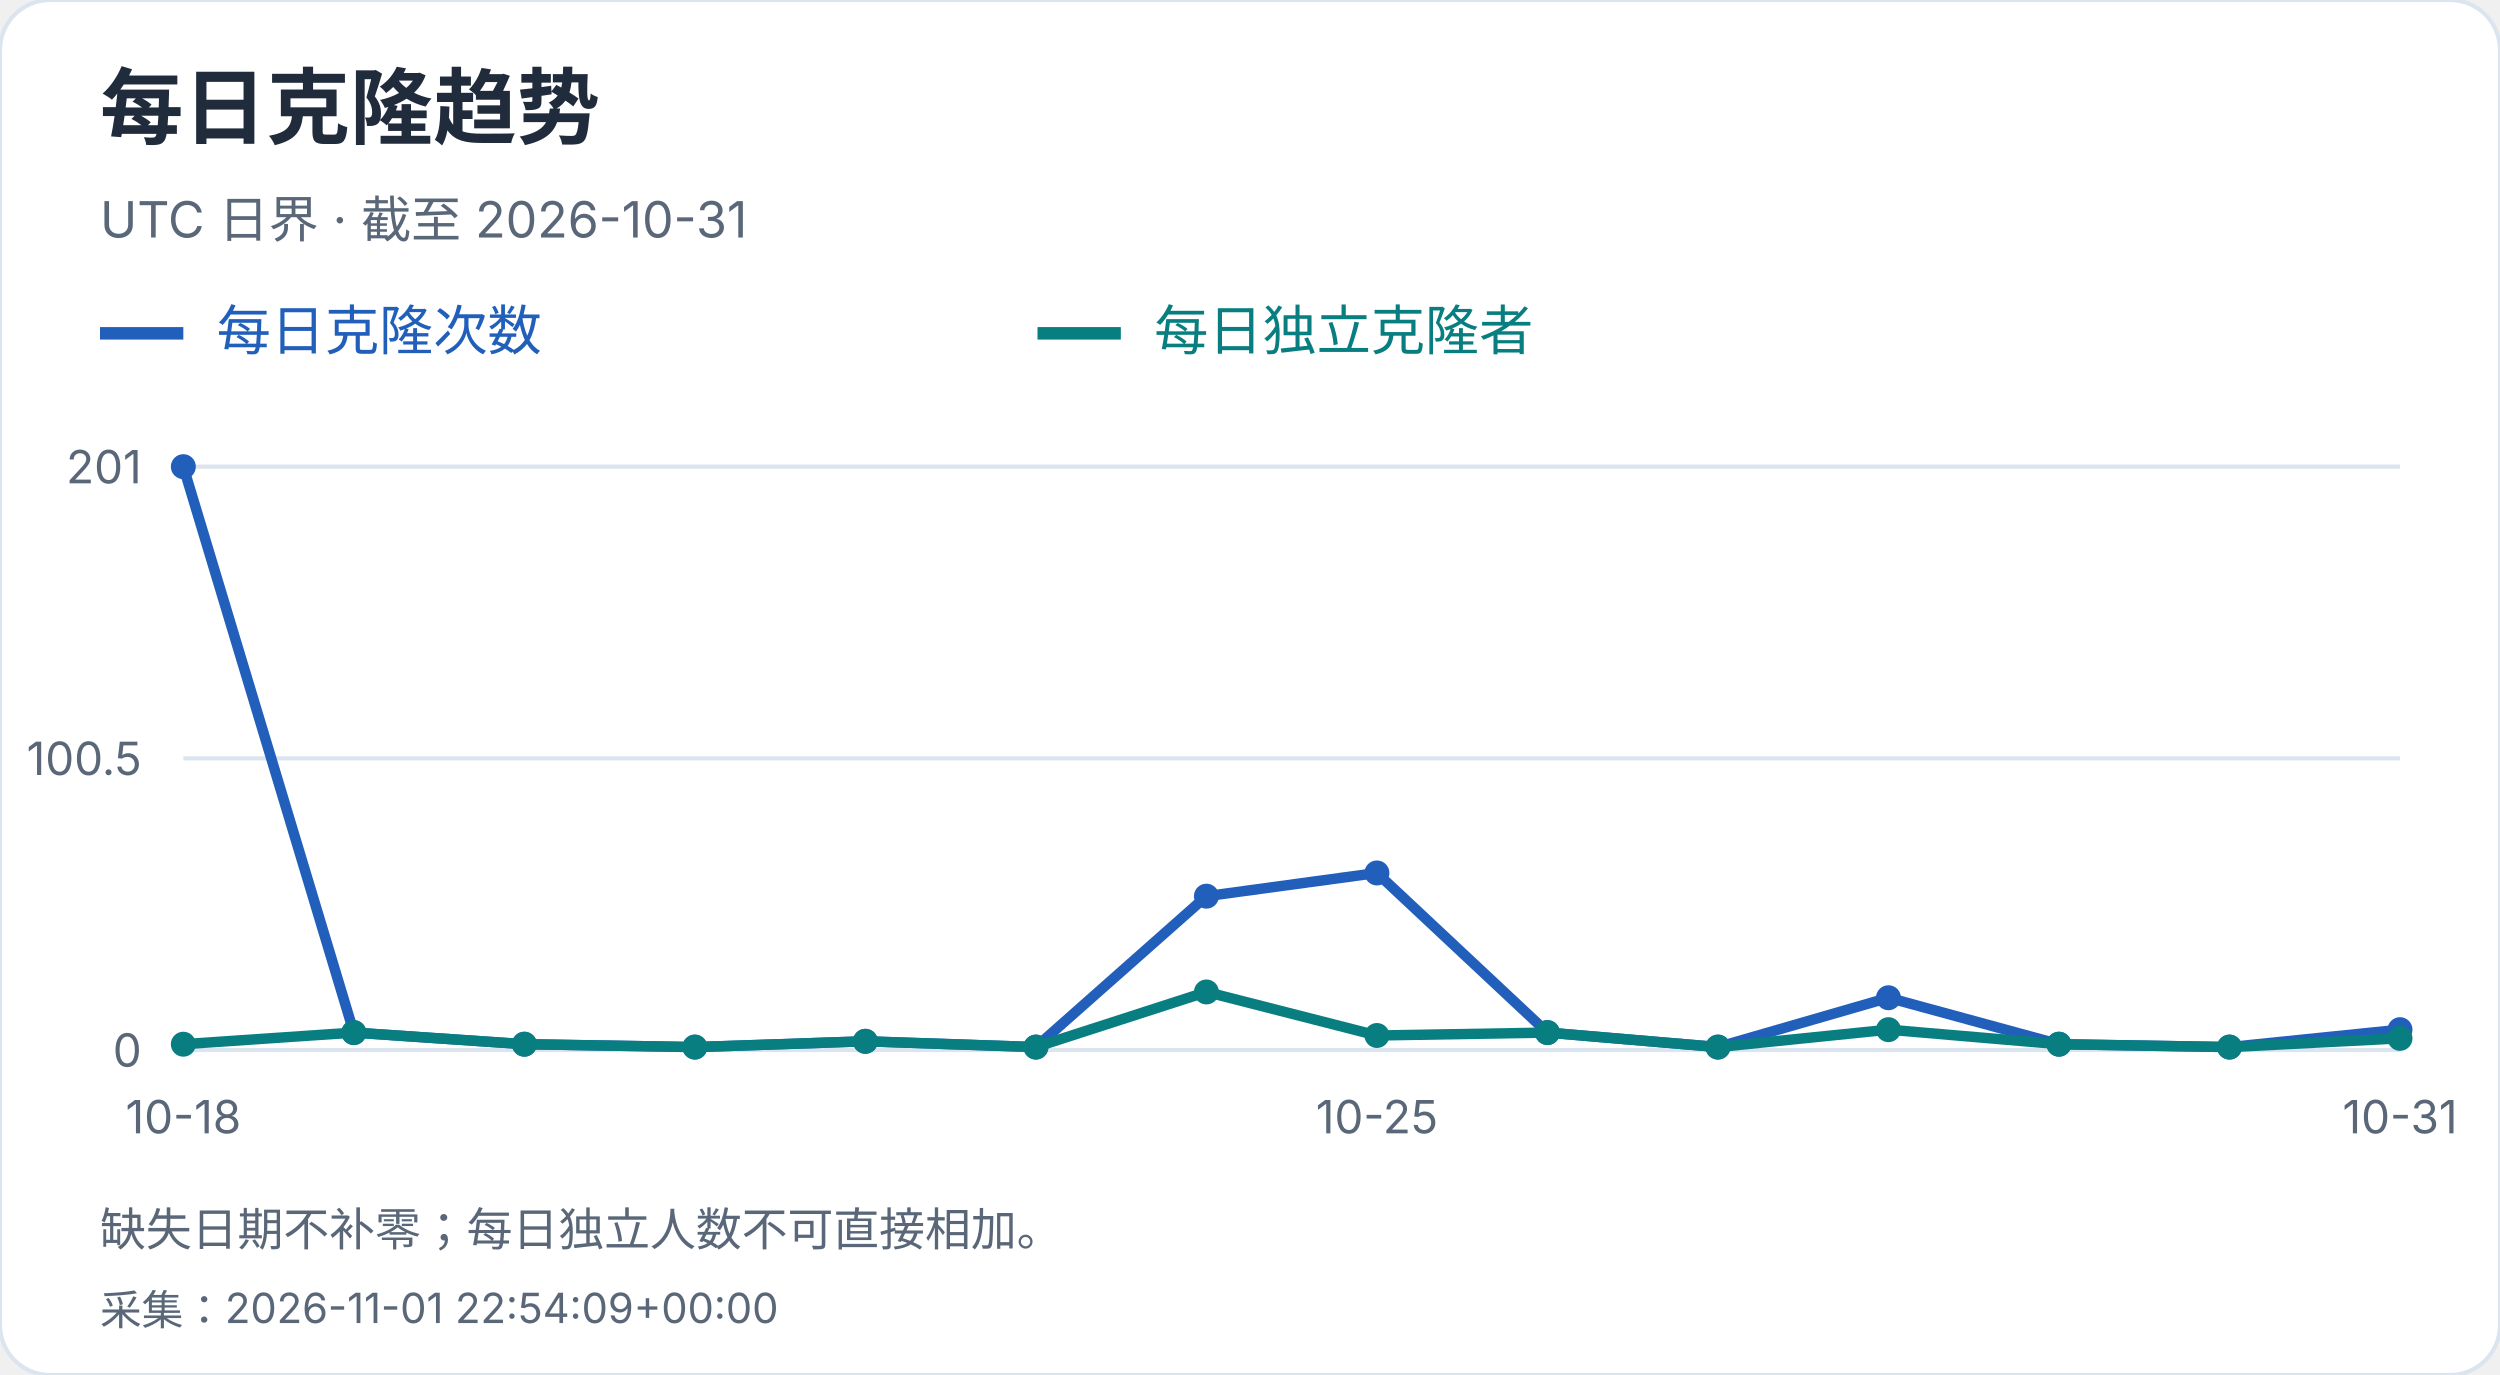
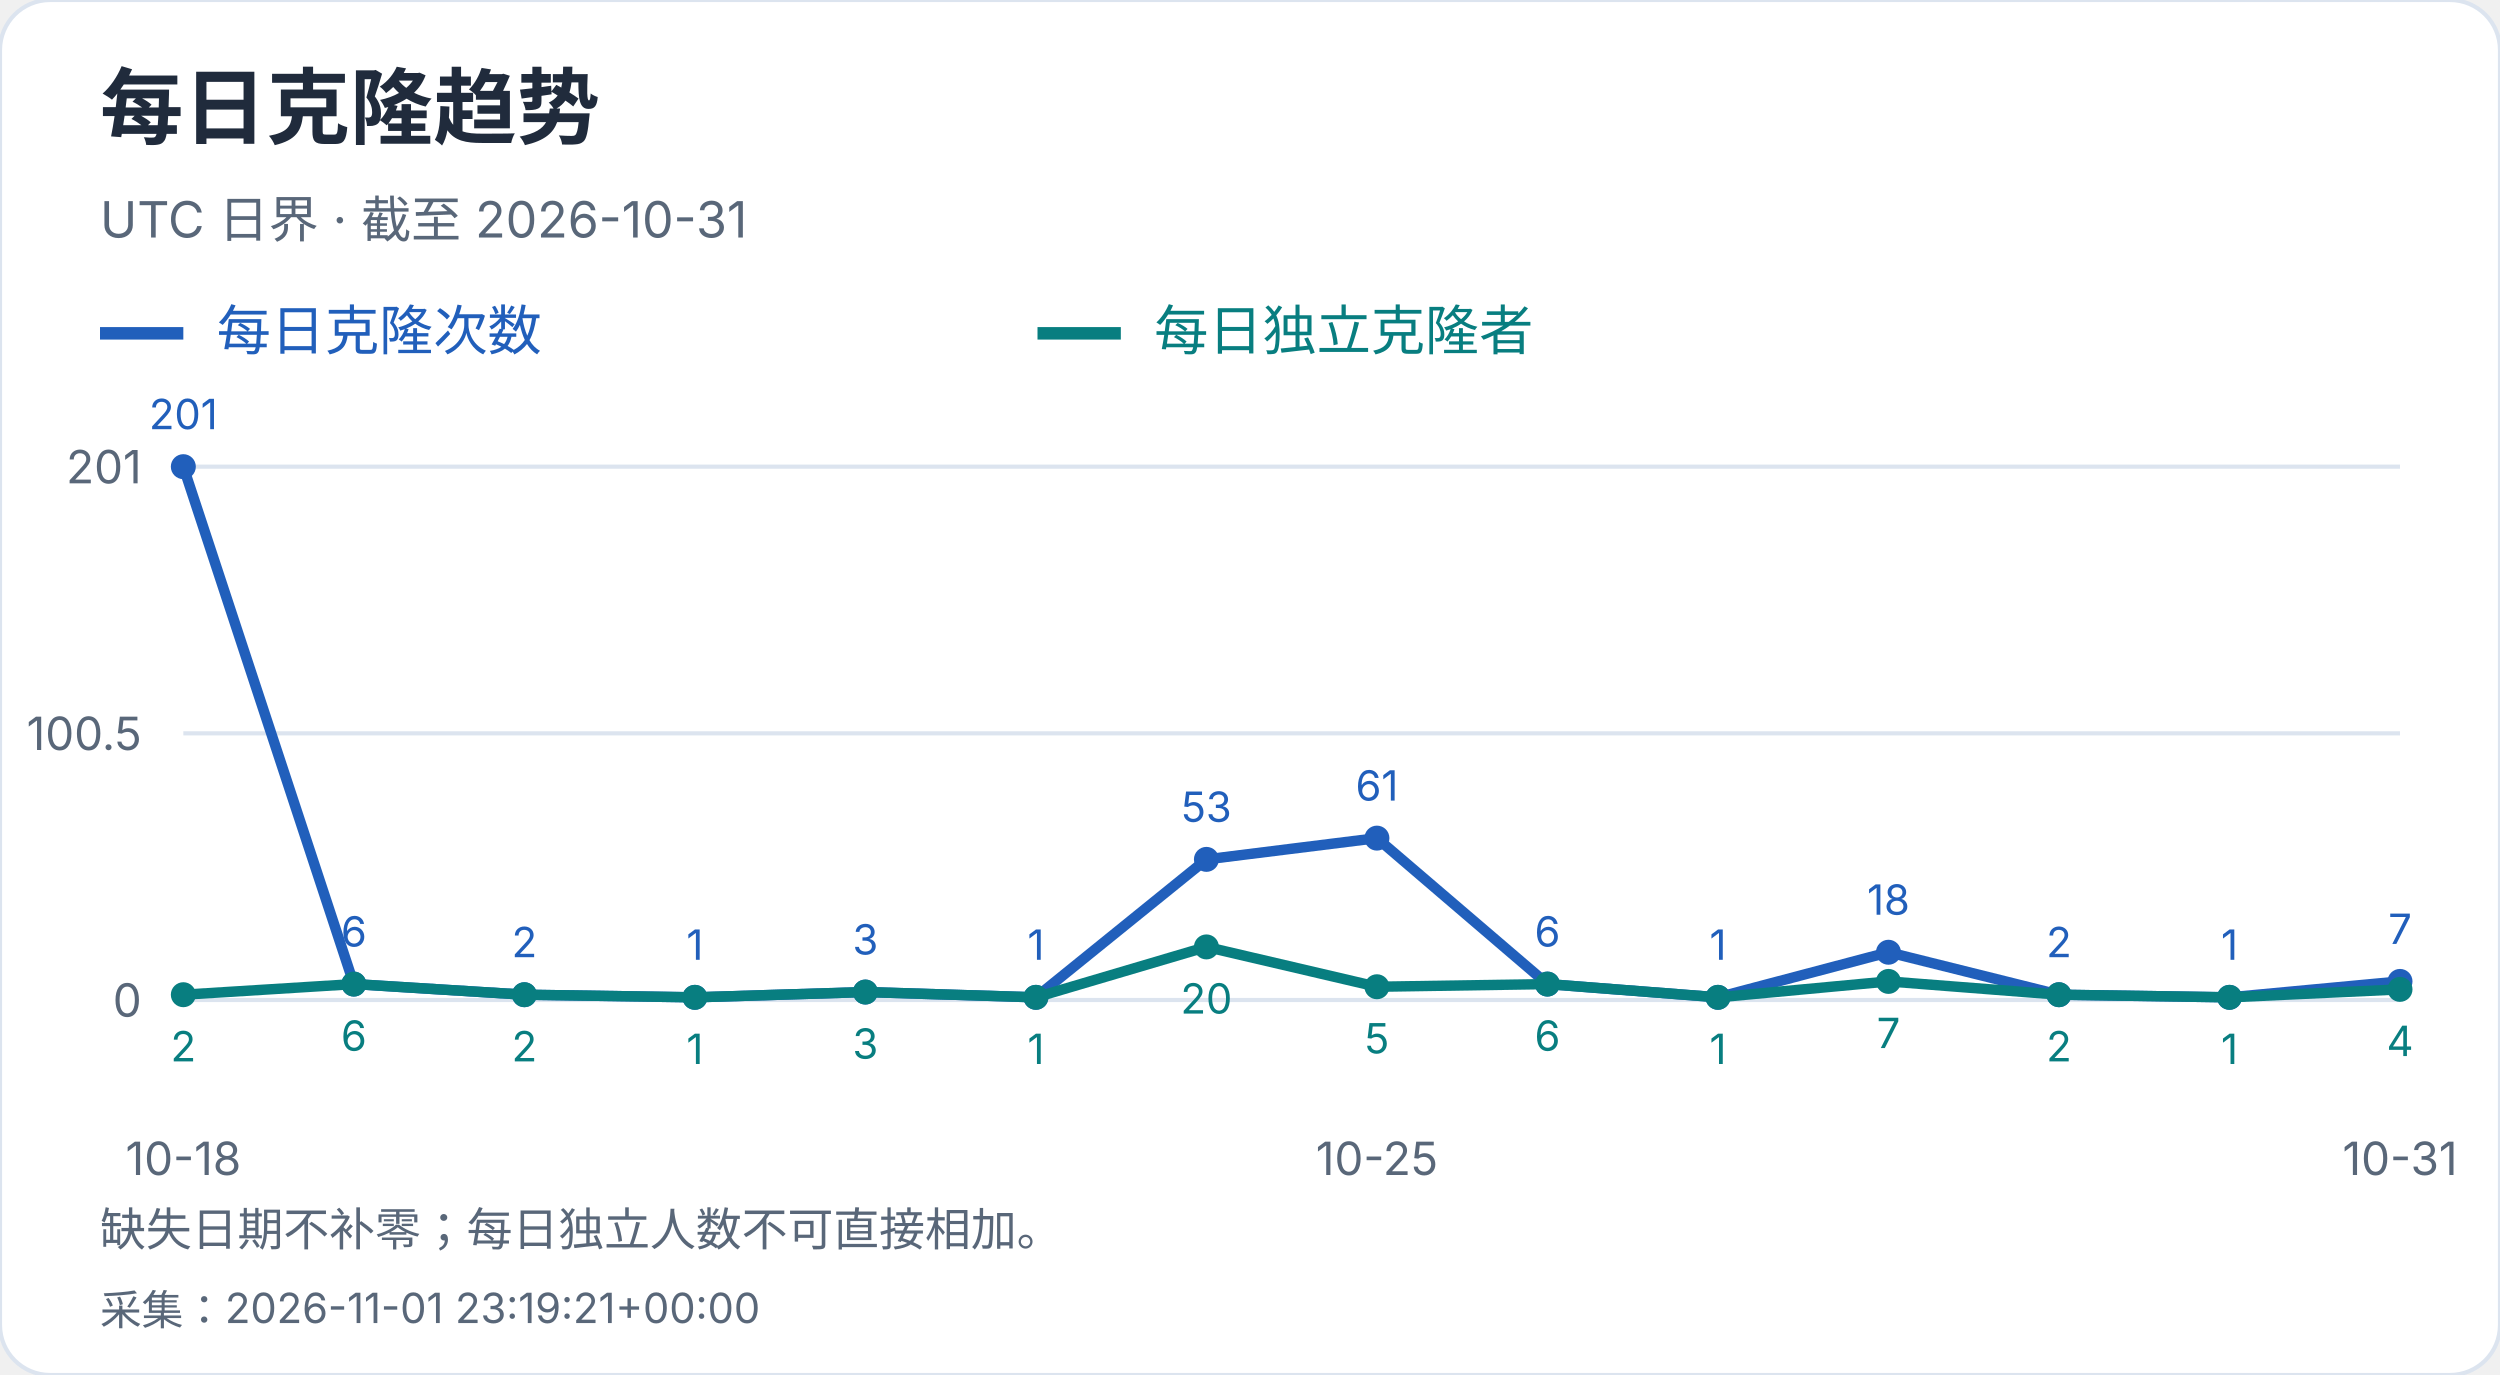
<svg xmlns="http://www.w3.org/2000/svg" width="600" height="330" viewBox="0 0 600 330" role="img" aria-label="每日克隆趋势">
  <style>text{font-family:-apple-system,BlinkMacSystemFont,"Segoe UI","PingFang SC","Microsoft YaHei",sans-serif;font-variant-numeric:tabular-nums}</style>
  <rect width="600" height="330" rx="12" fill="white" stroke="#dce4ef" />
  <text x="24" y="33" font-size="20" fill="#202b3c" font-weight="650" text-anchor="start">每日克隆趋势</text>
  <text x="24" y="57" font-size="12" fill="#596779" font-weight="400" text-anchor="start">UTC 日界 · 截至 2026-10-31</text>
  <path d="M24 80h20" stroke="#215fbb" stroke-width="3" />
  <text x="52" y="84" font-size="13" fill="#215fbb" font-weight="400" text-anchor="start">每日克隆次数</text>
  <path d="M249 80h20" stroke="#087e80" stroke-width="3" />
  <text x="277" y="84" font-size="13" fill="#087e80" font-weight="400" text-anchor="start">每日独立克隆者</text>
-   <path d="M44 252.0H576" stroke="#dce4ef" />
-   <text x="34" y="256.0" font-size="11" fill="#596779" font-weight="400" text-anchor="end">0</text>
-   <path d="M44 182.0H576" stroke="#dce4ef" />
-   <text x="34" y="186.0" font-size="11" fill="#596779" font-weight="400" text-anchor="end">100.5</text>
+   <path d="M44 240.0H576" stroke="#dce4ef" />
+   <text x="34" y="244.0" font-size="11" fill="#596779" font-weight="400" text-anchor="end">0</text>
+   <path d="M44 176.0H576" stroke="#dce4ef" />
+   <text x="34" y="180.0" font-size="11" fill="#596779" font-weight="400" text-anchor="end">100.5</text>
  <path d="M44 112.0H576" stroke="#dce4ef" />
  <text x="34" y="116.0" font-size="11" fill="#596779" font-weight="400" text-anchor="end">201</text>
  <circle cx="44.00" cy="112.00" r="3" fill="#215fbb" />
-   <circle cx="84.92" cy="247.82" r="3" fill="#215fbb" />
-   <circle cx="125.85" cy="250.61" r="3" fill="#215fbb" />
-   <circle cx="166.77" cy="251.30" r="3" fill="#215fbb" />
-   <circle cx="207.69" cy="249.91" r="3" fill="#215fbb" />
-   <circle cx="248.62" cy="251.30" r="3" fill="#215fbb" />
-   <circle cx="289.54" cy="215.08" r="3" fill="#215fbb" />
-   <circle cx="330.46" cy="209.51" r="3" fill="#215fbb" />
-   <circle cx="371.38" cy="247.82" r="3" fill="#215fbb" />
-   <circle cx="412.31" cy="251.30" r="3" fill="#215fbb" />
-   <circle cx="453.23" cy="239.46" r="3" fill="#215fbb" />
-   <circle cx="494.15" cy="250.61" r="3" fill="#215fbb" />
-   <circle cx="535.08" cy="251.30" r="3" fill="#215fbb" />
-   <circle cx="576.00" cy="247.12" r="3" fill="#215fbb" />
-   <polyline points="44.00,112.00 84.92,247.82 125.85,250.61 166.77,251.30 207.69,249.91 248.62,251.30 289.54,215.08 330.46,209.51 371.38,247.82 412.31,251.30 453.23,239.46 494.15,250.61 535.08,251.30 576.00,247.12" fill="none" stroke="#215fbb" stroke-width="2.5" />
-   <circle cx="44.00" cy="250.61" r="3" fill="#087e80" />
-   <circle cx="84.92" cy="247.82" r="3" fill="#087e80" />
-   <circle cx="125.85" cy="250.61" r="3" fill="#087e80" />
-   <circle cx="166.77" cy="251.30" r="3" fill="#087e80" />
-   <circle cx="207.69" cy="249.91" r="3" fill="#087e80" />
-   <circle cx="248.62" cy="251.30" r="3" fill="#087e80" />
-   <circle cx="289.54" cy="238.07" r="3" fill="#087e80" />
-   <circle cx="330.46" cy="248.52" r="3" fill="#087e80" />
-   <circle cx="371.38" cy="247.82" r="3" fill="#087e80" />
-   <circle cx="412.31" cy="251.30" r="3" fill="#087e80" />
-   <circle cx="453.23" cy="247.12" r="3" fill="#087e80" />
-   <circle cx="494.15" cy="250.61" r="3" fill="#087e80" />
-   <circle cx="535.08" cy="251.30" r="3" fill="#087e80" />
-   <circle cx="576.00" cy="249.21" r="3" fill="#087e80" />
-   <polyline points="44.00,250.61 84.92,247.82 125.85,250.61 166.77,251.30 207.69,249.91 248.62,251.30 289.54,238.07 330.46,248.52 371.38,247.82 412.31,251.30 453.23,247.12 494.15,250.61 535.08,251.30 576.00,249.21" fill="none" stroke="#087e80" stroke-width="2.5" />
-   <text x="44.0" y="272" font-size="11" fill="#596779" font-weight="400" text-anchor="middle">10-18</text>
-   <text x="330.462" y="272" font-size="11" fill="#596779" font-weight="400" text-anchor="middle">10-25</text>
-   <text x="576.0" y="272" font-size="11" fill="#596779" font-weight="400" text-anchor="middle">10-31</text>
+   <text x="44.0" y="103.0" font-size="10" fill="#215fbb" font-weight="400" text-anchor="middle">201</text>
+   <circle cx="84.92" cy="236.18" r="3" fill="#215fbb" />
+   <text x="84.92" y="227.18" font-size="10" fill="#215fbb" font-weight="400" text-anchor="middle">6</text>
+   <circle cx="125.85" cy="238.73" r="3" fill="#215fbb" />
+   <text x="125.85" y="229.73" font-size="10" fill="#215fbb" font-weight="400" text-anchor="middle">2</text>
+   <circle cx="166.77" cy="239.36" r="3" fill="#215fbb" />
+   <text x="166.77" y="230.36" font-size="10" fill="#215fbb" font-weight="400" text-anchor="middle">1</text>
+   <circle cx="207.69" cy="238.09" r="3" fill="#215fbb" />
+   <text x="207.69" y="229.09" font-size="10" fill="#215fbb" font-weight="400" text-anchor="middle">3</text>
+   <circle cx="248.62" cy="239.36" r="3" fill="#215fbb" />
+   <text x="248.62" y="230.36" font-size="10" fill="#215fbb" font-weight="400" text-anchor="middle">1</text>
+   <circle cx="289.54" cy="206.25" r="3" fill="#215fbb" />
+   <text x="289.54" y="197.25" font-size="10" fill="#215fbb" font-weight="400" text-anchor="middle">53</text>
+   <circle cx="330.46" cy="201.15" r="3" fill="#215fbb" />
+   <text x="330.46" y="192.15" font-size="10" fill="#215fbb" font-weight="400" text-anchor="middle">61</text>
+   <circle cx="371.38" cy="236.18" r="3" fill="#215fbb" />
+   <text x="371.38" y="227.18" font-size="10" fill="#215fbb" font-weight="400" text-anchor="middle">6</text>
+   <circle cx="412.31" cy="239.36" r="3" fill="#215fbb" />
+   <text x="412.31" y="230.36" font-size="10" fill="#215fbb" font-weight="400" text-anchor="middle">1</text>
+   <circle cx="453.23" cy="228.54" r="3" fill="#215fbb" />
+   <text x="453.23" y="219.54" font-size="10" fill="#215fbb" font-weight="400" text-anchor="middle">18</text>
+   <circle cx="494.15" cy="238.73" r="3" fill="#215fbb" />
+   <text x="494.15" y="229.73" font-size="10" fill="#215fbb" font-weight="400" text-anchor="middle">2</text>
+   <circle cx="535.08" cy="239.36" r="3" fill="#215fbb" />
+   <text x="535.08" y="230.36" font-size="10" fill="#215fbb" font-weight="400" text-anchor="middle">1</text>
+   <circle cx="576.00" cy="235.54" r="3" fill="#215fbb" />
+   <text x="576.0" y="226.54" font-size="10" fill="#215fbb" font-weight="400" text-anchor="middle">7</text>
+   <polyline points="44.00,112.00 84.92,236.18 125.85,238.73 166.77,239.36 207.69,238.09 248.62,239.36 289.54,206.25 330.46,201.15 371.38,236.18 412.31,239.36 453.23,228.54 494.15,238.73 535.08,239.36 576.00,235.54" fill="none" stroke="#215fbb" stroke-width="2.5" />
+   <circle cx="44.00" cy="238.73" r="3" fill="#087e80" />
+   <text x="44.0" y="254.73" font-size="10" fill="#087e80" font-weight="400" text-anchor="middle">2</text>
+   <circle cx="84.92" cy="236.18" r="3" fill="#087e80" />
+   <text x="84.92" y="252.18" font-size="10" fill="#087e80" font-weight="400" text-anchor="middle">6</text>
+   <circle cx="125.85" cy="238.73" r="3" fill="#087e80" />
+   <text x="125.85" y="254.73" font-size="10" fill="#087e80" font-weight="400" text-anchor="middle">2</text>
+   <circle cx="166.77" cy="239.36" r="3" fill="#087e80" />
+   <text x="166.77" y="255.36" font-size="10" fill="#087e80" font-weight="400" text-anchor="middle">1</text>
+   <circle cx="207.69" cy="238.09" r="3" fill="#087e80" />
+   <text x="207.69" y="254.09" font-size="10" fill="#087e80" font-weight="400" text-anchor="middle">3</text>
+   <circle cx="248.62" cy="239.36" r="3" fill="#087e80" />
+   <text x="248.62" y="255.36" font-size="10" fill="#087e80" font-weight="400" text-anchor="middle">1</text>
+   <circle cx="289.54" cy="227.26" r="3" fill="#087e80" />
+   <text x="289.54" y="243.26" font-size="10" fill="#087e80" font-weight="400" text-anchor="middle">20</text>
+   <circle cx="330.46" cy="236.82" r="3" fill="#087e80" />
+   <text x="330.46" y="252.82" font-size="10" fill="#087e80" font-weight="400" text-anchor="middle">5</text>
+   <circle cx="371.38" cy="236.18" r="3" fill="#087e80" />
+   <text x="371.38" y="252.18" font-size="10" fill="#087e80" font-weight="400" text-anchor="middle">6</text>
+   <circle cx="412.31" cy="239.36" r="3" fill="#087e80" />
+   <text x="412.31" y="255.36" font-size="10" fill="#087e80" font-weight="400" text-anchor="middle">1</text>
+   <circle cx="453.23" cy="235.54" r="3" fill="#087e80" />
+   <text x="453.23" y="251.54" font-size="10" fill="#087e80" font-weight="400" text-anchor="middle">7</text>
+   <circle cx="494.15" cy="238.73" r="3" fill="#087e80" />
+   <text x="494.15" y="254.73" font-size="10" fill="#087e80" font-weight="400" text-anchor="middle">2</text>
+   <circle cx="535.08" cy="239.36" r="3" fill="#087e80" />
+   <text x="535.08" y="255.36" font-size="10" fill="#087e80" font-weight="400" text-anchor="middle">1</text>
+   <circle cx="576.00" cy="237.45" r="3" fill="#087e80" />
+   <text x="576.0" y="253.45" font-size="10" fill="#087e80" font-weight="400" text-anchor="middle">4</text>
+   <polyline points="44.00,238.73 84.92,236.18 125.85,238.73 166.77,239.36 207.69,238.09 248.62,239.36 289.54,227.26 330.46,236.82 371.38,236.18 412.31,239.36 453.23,235.54 494.15,238.73 535.08,239.36 576.00,237.45" fill="none" stroke="#087e80" stroke-width="2.5" />
+   <text x="44.0" y="282" font-size="11" fill="#596779" font-weight="400" text-anchor="middle">10-18</text>
+   <text x="330.462" y="282" font-size="11" fill="#596779" font-weight="400" text-anchor="middle">10-25</text>
+   <text x="576.0" y="282" font-size="11" fill="#596779" font-weight="400" text-anchor="middle">10-31</text>
  <text x="24" y="299" font-size="11" fill="#596779" font-weight="400" text-anchor="start">缺失日期不补零；每日独立人数不可直接相加。</text>
-   <text x="24" y="318" font-size="10" fill="#596779" font-weight="400" text-anchor="start">采集：2026-11-01 22:54:09+00:00</text>
+   <text x="24" y="318" font-size="10" fill="#596779" font-weight="400" text-anchor="start">采集：2026-11-01 23:19:21+00:00</text>
</svg>
